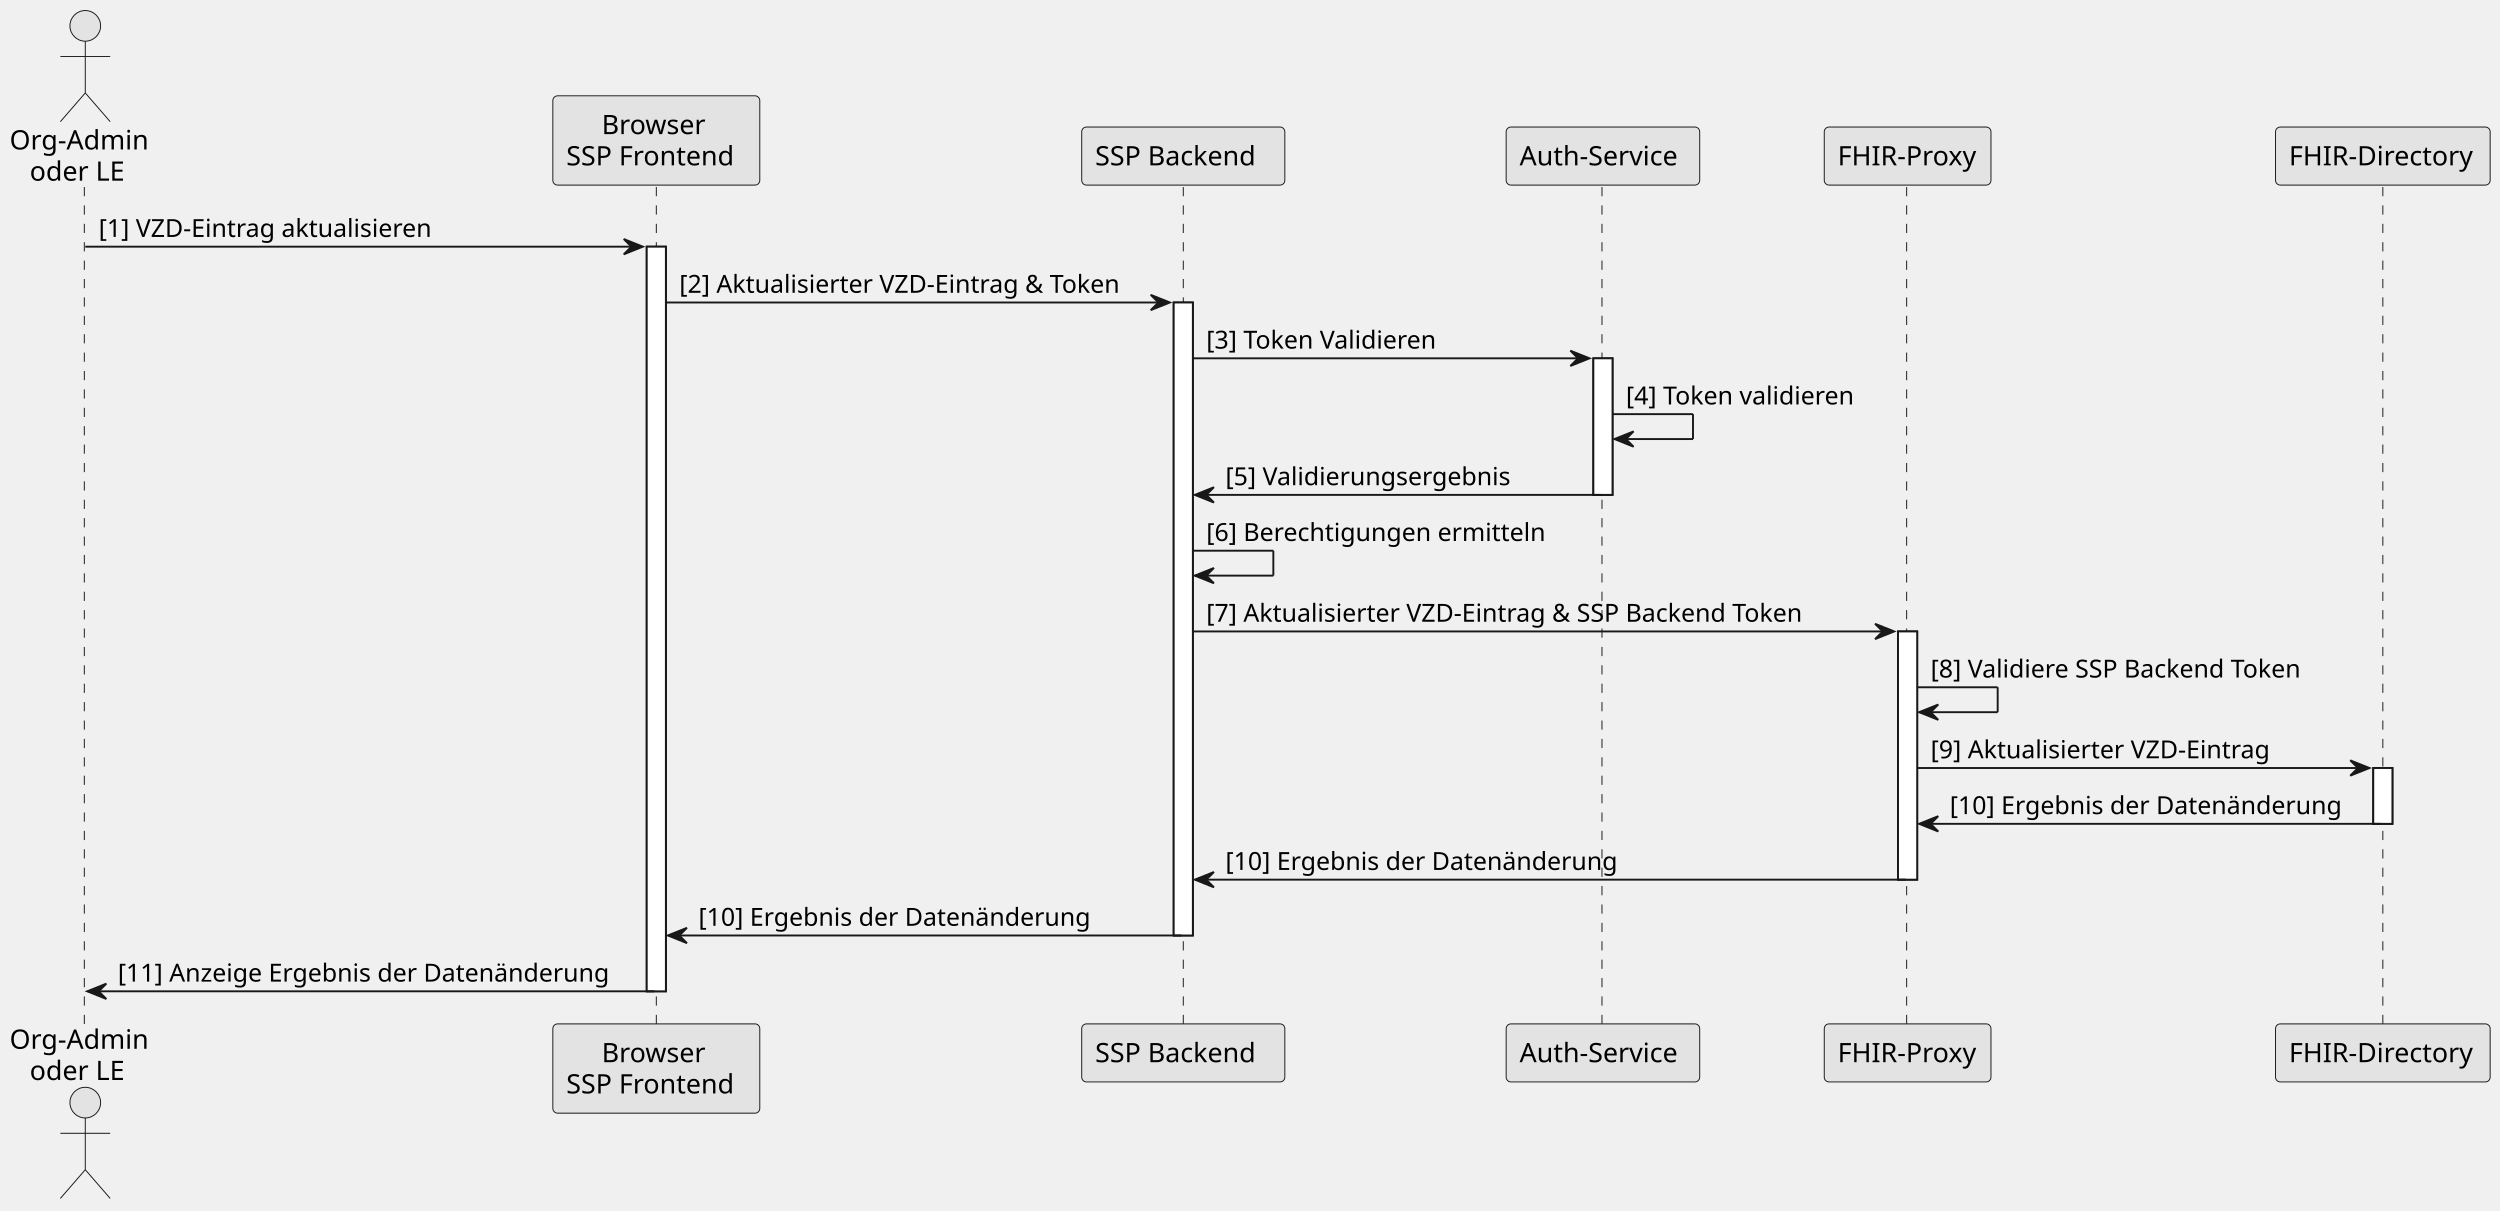
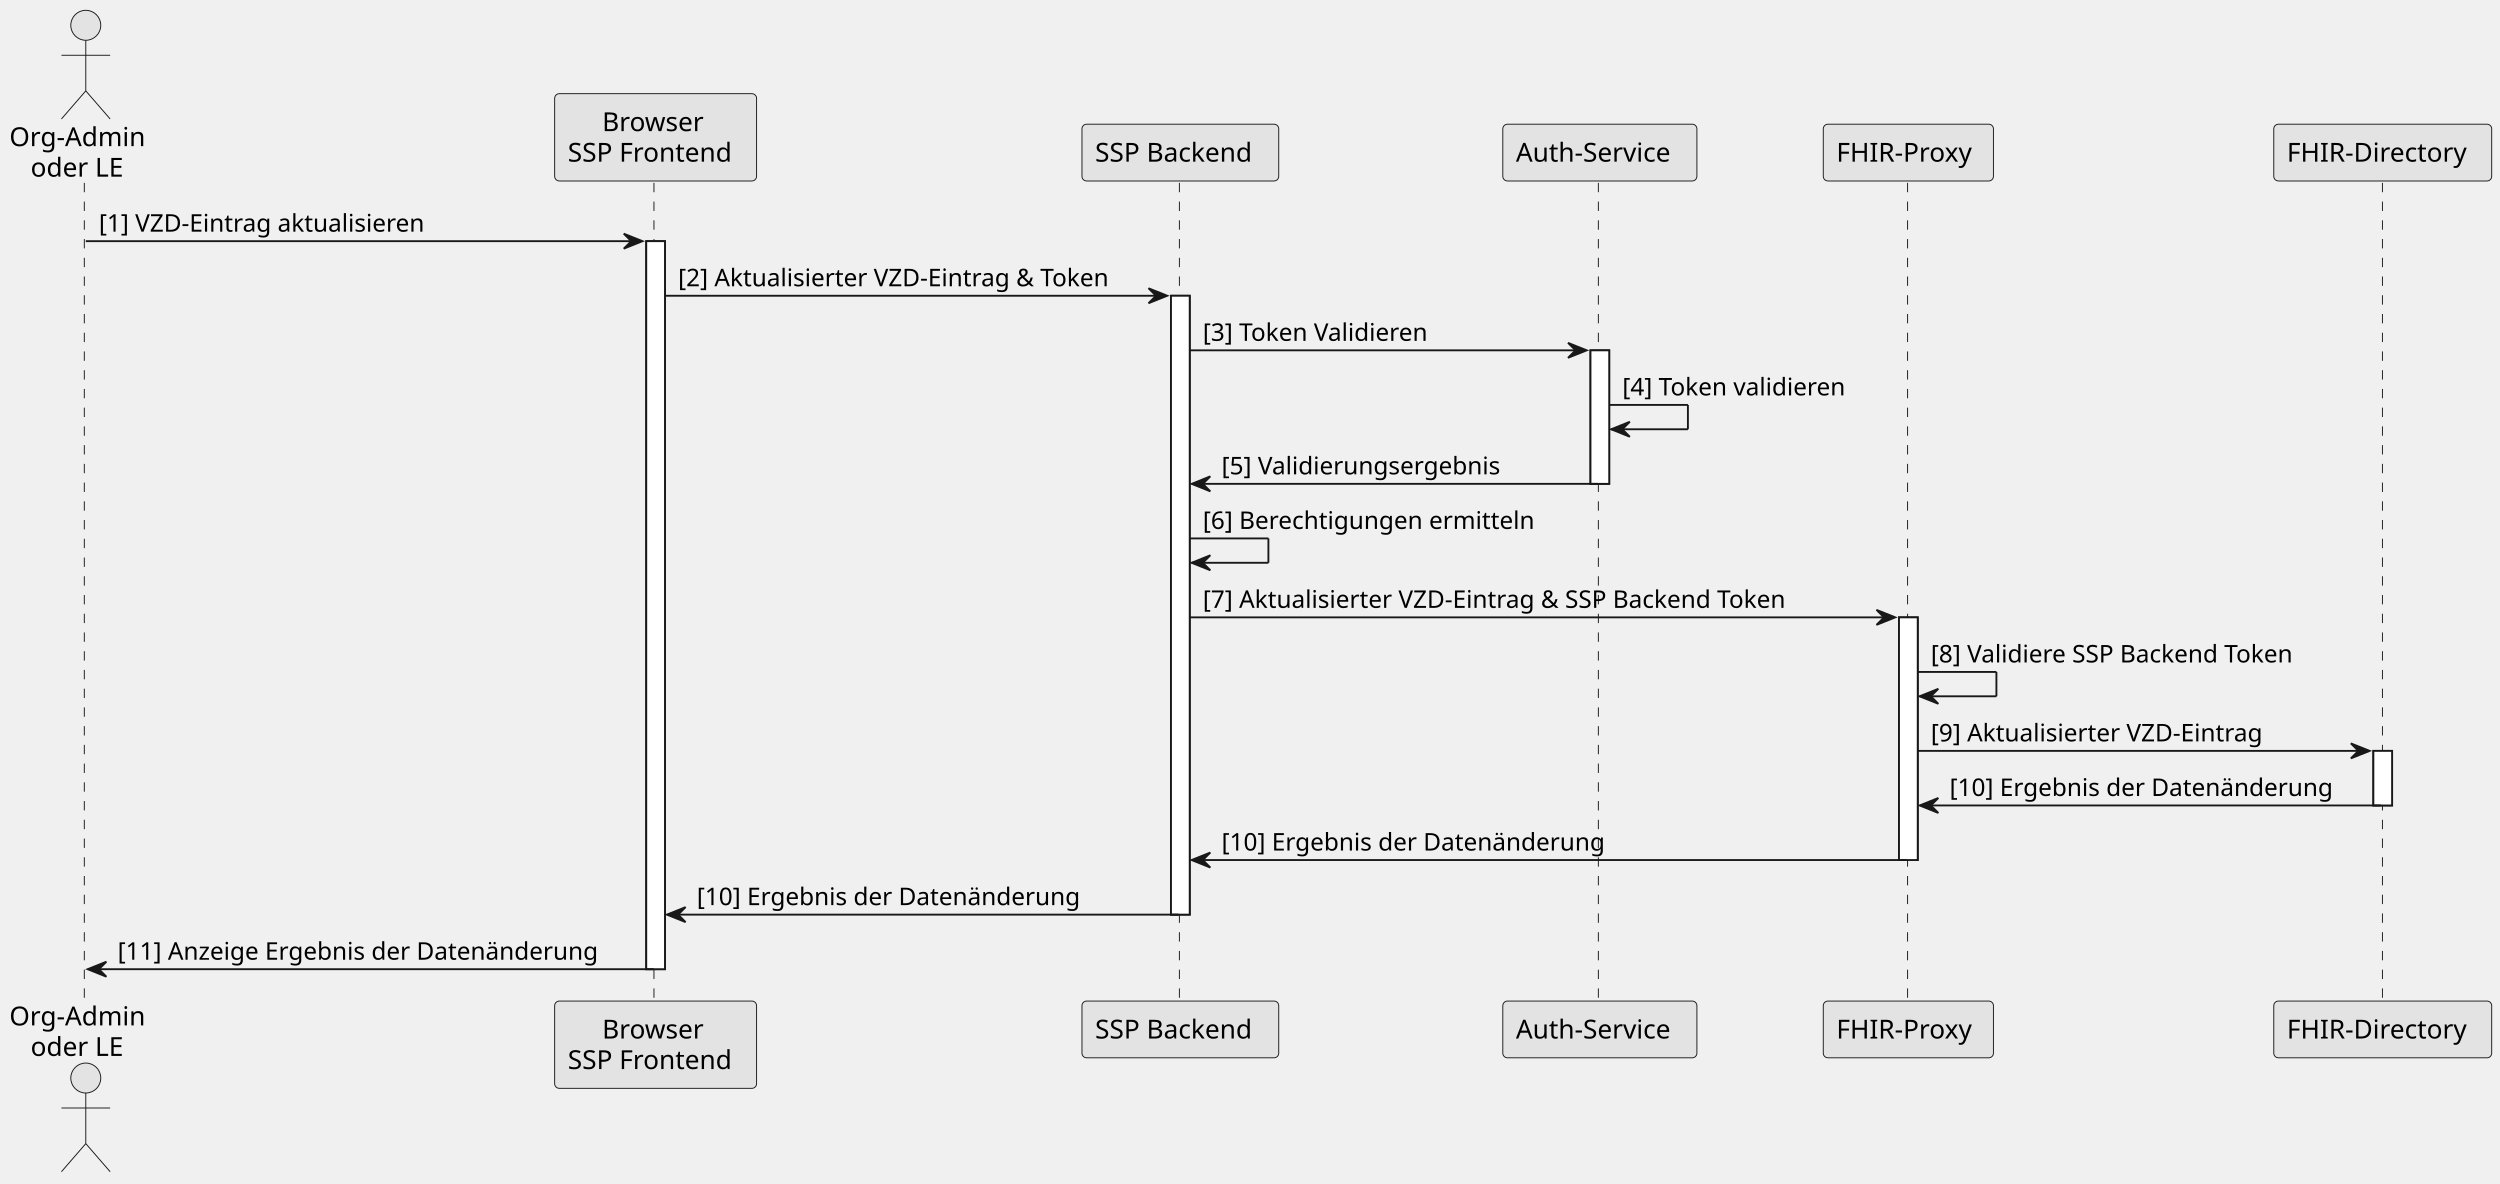
- <svg xmlns="http://www.w3.org/2000/svg" contentStyleType="text/css" height="658.333px" preserveAspectRatio="none" style="width:1359px;height:658px;background:#FFFFFF;" version="1.1" viewBox="0 0 1359 658" width="1359.375px" zoomAndPan="magnify">
+ <svg xmlns="http://www.w3.org/2000/svg" contentStyleType="text/css" data-diagram-type="SEQUENCE" height="658.333px" preserveAspectRatio="none" style="width:1390px;height:658px;background:#FFFFFF;" version="1.1" viewBox="0 0 1390 658" width="1390.625px" zoomAndPan="magnify">
  <defs />
  <g>
-     <rect fill="#FFFFFF" height="404.785" style="stroke:#181818;stroke-width:1.042;" width="10.417" x="351.562" y="134.09" />
-     <rect fill="#FFFFFF" height="344.092" style="stroke:#181818;stroke-width:1.042;" width="10.417" x="638.021" y="164.437" />
-     <rect fill="#FFFFFF" height="74.235" style="stroke:#181818;stroke-width:1.042;" width="10.417" x="866.146" y="194.784" />
-     <rect fill="#FFFFFF" height="134.928" style="stroke:#181818;stroke-width:1.042;" width="10.417" x="1031.771" y="343.254" />
-     <rect fill="#FFFFFF" height="30.347" style="stroke:#181818;stroke-width:1.042;" width="10.417" x="1290.104" y="417.489" />
-     <line style="stroke:#181818;stroke-width:0.521;stroke-dasharray:5.0,5.0;" x1="45.833" x2="45.833" y1="101.66" y2="557.625" />
-     <line style="stroke:#181818;stroke-width:0.521;stroke-dasharray:5.0,5.0;" x1="356.771" x2="356.771" y1="101.66" y2="557.625" />
-     <line style="stroke:#181818;stroke-width:0.521;stroke-dasharray:5.0,5.0;" x1="643.229" x2="643.229" y1="101.66" y2="557.625" />
-     <line style="stroke:#181818;stroke-width:0.521;stroke-dasharray:5.0,5.0;" x1="870.833" x2="870.833" y1="101.66" y2="557.625" />
-     <line style="stroke:#181818;stroke-width:0.521;stroke-dasharray:5.0,5.0;" x1="1036.458" x2="1036.458" y1="101.66" y2="557.625" />
-     <line style="stroke:#181818;stroke-width:0.521;stroke-dasharray:5.0,5.0;" x1="1295.312" x2="1295.312" y1="101.66" y2="557.625" />
-     <text fill="#000000" font-family="sans-serif" font-size="14.583" lengthAdjust="spacing" textLength="76.042" x="5.208" y="81.245">Org-Admin</text>
-     <text fill="#000000" font-family="sans-serif" font-size="14.583" lengthAdjust="spacing" textLength="54.167" x="16.146" y="98.221">oder LE</text>
-     <ellipse cx="46.354" cy="14.062" fill="#E3E3E3" rx="8.333" ry="8.333" style="stroke:#181818;stroke-width:0.521;" />
-     <path d="M46.354,22.396 L46.354,50.521 M32.812,30.729 L59.896,30.729 M46.354,50.521 L32.812,66.146 M46.354,50.521 L59.896,66.146 " fill="none" style="stroke:#181818;stroke-width:0.521;" />
-     <text fill="#000000" font-family="sans-serif" font-size="14.583" lengthAdjust="spacing" textLength="76.042" x="5.208" y="570.12">Org-Admin</text>
-     <text fill="#000000" font-family="sans-serif" font-size="14.583" lengthAdjust="spacing" textLength="54.167" x="16.146" y="587.096">oder LE</text>
-     <ellipse cx="46.354" cy="599.39" fill="#E3E3E3" rx="8.333" ry="8.333" style="stroke:#181818;stroke-width:0.521;" />
-     <path d="M46.354,607.723 L46.354,635.848 M32.812,616.056 L59.896,616.056 M46.354,635.848 L32.812,651.473 M46.354,635.848 L59.896,651.473 " fill="none" style="stroke:#181818;stroke-width:0.521;" />
-     <rect fill="#E3E3E3" height="48.535" rx="2.604" ry="2.604" style="stroke:#181818;stroke-width:0.521;" width="112.5" x="300.521" y="52.083" />
-     <text fill="#000000" font-family="sans-serif" font-size="14.583" lengthAdjust="spacing" textLength="59.375" x="327.083" y="72.912">Browser</text>
-     <text fill="#000000" font-family="sans-serif" font-size="14.583" lengthAdjust="spacing" textLength="97.917" x="307.812" y="89.888">SSP Frontend</text>
-     <rect fill="#E3E3E3" height="48.535" rx="2.604" ry="2.604" style="stroke:#181818;stroke-width:0.521;" width="112.5" x="300.521" y="556.584" />
-     <text fill="#000000" font-family="sans-serif" font-size="14.583" lengthAdjust="spacing" textLength="59.375" x="327.083" y="577.412">Browser</text>
-     <text fill="#000000" font-family="sans-serif" font-size="14.583" lengthAdjust="spacing" textLength="97.917" x="307.812" y="594.388">SSP Frontend</text>
-     <rect fill="#E3E3E3" height="31.559" rx="2.604" ry="2.604" style="stroke:#181818;stroke-width:0.521;" width="110.417" x="588.021" y="69.059" />
-     <text fill="#000000" font-family="sans-serif" font-size="14.583" lengthAdjust="spacing" textLength="95.833" x="595.312" y="89.888">SSP Backend</text>
-     <rect fill="#E3E3E3" height="31.559" rx="2.604" ry="2.604" style="stroke:#181818;stroke-width:0.521;" width="110.417" x="588.021" y="556.584" />
-     <text fill="#000000" font-family="sans-serif" font-size="14.583" lengthAdjust="spacing" textLength="95.833" x="595.312" y="577.412">SSP Backend</text>
-     <rect fill="#E3E3E3" height="31.559" rx="2.604" ry="2.604" style="stroke:#181818;stroke-width:0.521;" width="105.208" x="818.75" y="69.059" />
-     <text fill="#000000" font-family="sans-serif" font-size="14.583" lengthAdjust="spacing" textLength="90.625" x="826.042" y="89.888">Auth-Service</text>
-     <rect fill="#E3E3E3" height="31.559" rx="2.604" ry="2.604" style="stroke:#181818;stroke-width:0.521;" width="105.208" x="818.75" y="556.584" />
-     <text fill="#000000" font-family="sans-serif" font-size="14.583" lengthAdjust="spacing" textLength="90.625" x="826.042" y="577.412">Auth-Service</text>
-     <rect fill="#E3E3E3" height="31.559" rx="2.604" ry="2.604" style="stroke:#181818;stroke-width:0.521;" width="90.625" x="991.667" y="69.059" />
-     <text fill="#000000" font-family="sans-serif" font-size="14.583" lengthAdjust="spacing" textLength="76.042" x="998.958" y="89.888">FHIR-Proxy</text>
-     <rect fill="#E3E3E3" height="31.559" rx="2.604" ry="2.604" style="stroke:#181818;stroke-width:0.521;" width="90.625" x="991.667" y="556.584" />
-     <text fill="#000000" font-family="sans-serif" font-size="14.583" lengthAdjust="spacing" textLength="76.042" x="998.958" y="577.412">FHIR-Proxy</text>
-     <rect fill="#E3E3E3" height="31.559" rx="2.604" ry="2.604" style="stroke:#181818;stroke-width:0.521;" width="116.667" x="1236.979" y="69.059" />
-     <text fill="#000000" font-family="sans-serif" font-size="14.583" lengthAdjust="spacing" textLength="102.083" x="1244.271" y="89.888">FHIR-Directory</text>
-     <rect fill="#E3E3E3" height="31.559" rx="2.604" ry="2.604" style="stroke:#181818;stroke-width:0.521;" width="116.667" x="1236.979" y="556.584" />
-     <text fill="#000000" font-family="sans-serif" font-size="14.583" lengthAdjust="spacing" textLength="102.083" x="1244.271" y="577.412">FHIR-Directory</text>
-     <rect fill="#FFFFFF" height="404.785" style="stroke:#181818;stroke-width:1.042;" width="10.417" x="351.562" y="134.09" />
-     <rect fill="#FFFFFF" height="344.092" style="stroke:#181818;stroke-width:1.042;" width="10.417" x="638.021" y="164.437" />
-     <rect fill="#FFFFFF" height="74.235" style="stroke:#181818;stroke-width:1.042;" width="10.417" x="866.146" y="194.784" />
-     <rect fill="#FFFFFF" height="134.928" style="stroke:#181818;stroke-width:1.042;" width="10.417" x="1031.771" y="343.254" />
-     <rect fill="#FFFFFF" height="30.347" style="stroke:#181818;stroke-width:1.042;" width="10.417" x="1290.104" y="417.489" />
-     <polygon fill="#181818" points="339.062,129.923,349.479,134.09,339.062,138.257,343.229,134.09" style="stroke:#181818;stroke-width:1.042;" />
-     <line style="stroke:#181818;stroke-width:1.042;" x1="46.354" x2="345.312" y1="134.09" y2="134.09" />
-     <text fill="#000000" font-family="sans-serif" font-size="13.542" lengthAdjust="spacing" textLength="193.75" x="53.646" y="128.813">[1] VZD-Eintrag aktualisieren</text>
-     <polygon fill="#181818" points="625.521,160.27,635.938,164.437,625.521,168.603,629.688,164.437" style="stroke:#181818;stroke-width:1.042;" />
-     <line style="stroke:#181818;stroke-width:1.042;" x1="361.979" x2="631.771" y1="164.437" y2="164.437" />
-     <text fill="#000000" font-family="sans-serif" font-size="13.542" lengthAdjust="spacing" textLength="256.25" x="369.271" y="159.16">[2] Aktualisierter VZD-Eintrag &amp; Token</text>
-     <polygon fill="#181818" points="853.646,190.617,864.062,194.784,853.646,198.95,857.812,194.784" style="stroke:#181818;stroke-width:1.042;" />
-     <line style="stroke:#181818;stroke-width:1.042;" x1="648.438" x2="859.896" y1="194.784" y2="194.784" />
-     <text fill="#000000" font-family="sans-serif" font-size="13.542" lengthAdjust="spacing" textLength="132.292" x="655.729" y="189.506">[3] Token Validieren</text>
-     <line style="stroke:#181818;stroke-width:1.042;" x1="876.562" x2="920.312" y1="225.13" y2="225.13" />
-     <line style="stroke:#181818;stroke-width:1.042;" x1="920.312" x2="920.312" y1="225.13" y2="238.672" />
-     <line style="stroke:#181818;stroke-width:1.042;" x1="877.604" x2="920.312" y1="238.672" y2="238.672" />
-     <polygon fill="#181818" points="888.021,234.505,877.604,238.672,888.021,242.839,883.854,238.672" style="stroke:#181818;stroke-width:1.042;" />
-     <text fill="#000000" font-family="sans-serif" font-size="13.542" lengthAdjust="spacing" textLength="130.208" x="883.854" y="219.853">[4] Token validieren</text>
-     <polygon fill="#181818" points="659.896,264.852,649.479,269.019,659.896,273.185,655.729,269.019" style="stroke:#181818;stroke-width:1.042;" />
-     <line style="stroke:#181818;stroke-width:1.042;" x1="653.646" x2="870.312" y1="269.019" y2="269.019" />
-     <text fill="#000000" font-family="sans-serif" font-size="13.542" lengthAdjust="spacing" textLength="161.458" x="666.146" y="263.742">[5] Validierungsergebnis</text>
-     <line style="stroke:#181818;stroke-width:1.042;" x1="648.438" x2="692.188" y1="299.365" y2="299.365" />
-     <line style="stroke:#181818;stroke-width:1.042;" x1="692.188" x2="692.188" y1="299.365" y2="312.907" />
-     <line style="stroke:#181818;stroke-width:1.042;" x1="649.479" x2="692.188" y1="312.907" y2="312.907" />
-     <polygon fill="#181818" points="659.896,308.74,649.479,312.907,659.896,317.074,655.729,312.907" style="stroke:#181818;stroke-width:1.042;" />
-     <text fill="#000000" font-family="sans-serif" font-size="13.542" lengthAdjust="spacing" textLength="192.708" x="655.729" y="294.088">[6] Berechtigungen ermitteln</text>
-     <polygon fill="#181818" points="1019.271,339.087,1029.688,343.254,1019.271,347.42,1023.438,343.254" style="stroke:#181818;stroke-width:1.042;" />
-     <line style="stroke:#181818;stroke-width:1.042;" x1="648.438" x2="1025.521" y1="343.254" y2="343.254" />
-     <text fill="#000000" font-family="sans-serif" font-size="13.542" lengthAdjust="spacing" textLength="348.958" x="655.729" y="337.977">[7] Aktualisierter VZD-Eintrag &amp; SSP Backend Token</text>
-     <line style="stroke:#181818;stroke-width:1.042;" x1="1042.188" x2="1085.938" y1="373.6" y2="373.6" />
-     <line style="stroke:#181818;stroke-width:1.042;" x1="1085.938" x2="1085.938" y1="373.6" y2="387.142" />
-     <line style="stroke:#181818;stroke-width:1.042;" x1="1043.229" x2="1085.938" y1="387.142" y2="387.142" />
-     <polygon fill="#181818" points="1053.646,382.975,1043.229,387.142,1053.646,391.309,1049.479,387.142" style="stroke:#181818;stroke-width:1.042;" />
-     <text fill="#000000" font-family="sans-serif" font-size="13.542" lengthAdjust="spacing" textLength="216.667" x="1049.479" y="368.323">[8] Validiere SSP Backend Token</text>
-     <polygon fill="#181818" points="1277.604,413.322,1288.021,417.489,1277.604,421.655,1281.771,417.489" style="stroke:#181818;stroke-width:1.042;" />
-     <line style="stroke:#181818;stroke-width:1.042;" x1="1042.188" x2="1283.854" y1="417.489" y2="417.489" />
-     <text fill="#000000" font-family="sans-serif" font-size="13.542" lengthAdjust="spacing" textLength="196.875" x="1049.479" y="412.212">[9] Aktualisierter VZD-Eintrag</text>
-     <polygon fill="#181818" points="1053.646,443.669,1043.229,447.835,1053.646,452.002,1049.479,447.835" style="stroke:#181818;stroke-width:1.042;" />
-     <line style="stroke:#181818;stroke-width:1.042;" x1="1047.396" x2="1294.271" y1="447.835" y2="447.835" />
-     <text fill="#000000" font-family="sans-serif" font-size="13.542" lengthAdjust="spacing" textLength="222.917" x="1059.896" y="442.558">[10] Ergebnis der Datenänderung</text>
-     <polygon fill="#181818" points="659.896,474.015,649.479,478.182,659.896,482.349,655.729,478.182" style="stroke:#181818;stroke-width:1.042;" />
-     <line style="stroke:#181818;stroke-width:1.042;" x1="653.646" x2="1035.938" y1="478.182" y2="478.182" />
-     <text fill="#000000" font-family="sans-serif" font-size="13.542" lengthAdjust="spacing" textLength="222.917" x="666.146" y="472.905">[10] Ergebnis der Datenänderung</text>
-     <polygon fill="#181818" points="373.438,504.362,363.021,508.529,373.438,512.695,369.271,508.529" style="stroke:#181818;stroke-width:1.042;" />
-     <line style="stroke:#181818;stroke-width:1.042;" x1="367.188" x2="642.188" y1="508.529" y2="508.529" />
-     <text fill="#000000" font-family="sans-serif" font-size="13.542" lengthAdjust="spacing" textLength="222.917" x="379.688" y="503.252">[10] Ergebnis der Datenänderung</text>
-     <polygon fill="#181818" points="57.812,534.709,47.396,538.875,57.812,543.042,53.646,538.875" style="stroke:#181818;stroke-width:1.042;" />
-     <line style="stroke:#181818;stroke-width:1.042;" x1="51.562" x2="355.729" y1="538.875" y2="538.875" />
-     <text fill="#000000" font-family="sans-serif" font-size="13.542" lengthAdjust="spacing" textLength="280.208" x="64.062" y="533.598">[11] Anzeige Ergebnis der Datenänderung</text>
+     <g>
+       <rect fill="#FFFFFF" height="404.785" style="stroke:#181818;stroke-width:1.042;" width="10.417" x="359.313" y="134.09" />
+     </g>
+     <g>
+       <rect fill="#FFFFFF" height="344.092" style="stroke:#181818;stroke-width:1.042;" width="10.417" x="651.065" y="164.437" />
+     </g>
+     <g>
+       <rect fill="#FFFFFF" height="74.235" style="stroke:#181818;stroke-width:1.042;" width="10.417" x="884.31" y="194.784" />
+     </g>
+     <g>
+       <rect fill="#FFFFFF" height="134.928" style="stroke:#181818;stroke-width:1.042;" width="10.417" x="1055.838" y="343.254" />
+     </g>
+     <g>
+       <rect fill="#FFFFFF" height="30.347" style="stroke:#181818;stroke-width:1.042;" width="10.417" x="1319.592" y="417.489" />
+     </g>
+     <g>
+       <rect fill="#000000" fill-opacity="0" height="455.965" width="8.333" x="43.53" y="101.66" />
+       <line style="stroke:#181818;stroke-width:0.521;stroke-dasharray:5.208,5.208;" x1="46.875" x2="46.875" y1="101.66" y2="557.625" />
+     </g>
+     <g>
+       <rect fill="#000000" fill-opacity="0" height="455.965" width="8.333" x="360.355" y="101.66" />
+       <line style="stroke:#181818;stroke-width:0.521;stroke-dasharray:5.208,5.208;" x1="363.597" x2="363.597" y1="101.66" y2="557.625" />
+     </g>
+     <g>
+       <rect fill="#000000" fill-opacity="0" height="455.965" width="8.333" x="652.107" y="101.66" />
+       <line style="stroke:#181818;stroke-width:0.521;stroke-dasharray:5.208,5.208;" x1="655.738" x2="655.738" y1="101.66" y2="557.625" />
+     </g>
+     <g>
+       <rect fill="#000000" fill-opacity="0" height="455.965" width="8.333" x="885.352" y="101.66" />
+       <line style="stroke:#181818;stroke-width:0.521;stroke-dasharray:5.208,5.208;" x1="888.683" x2="888.683" y1="101.66" y2="557.625" />
+     </g>
+     <g>
+       <rect fill="#000000" fill-opacity="0" height="455.965" width="8.333" x="1056.88" y="101.66" />
+       <line style="stroke:#181818;stroke-width:0.521;stroke-dasharray:5.208,5.208;" x1="1060.618" x2="1060.618" y1="101.66" y2="557.625" />
+     </g>
+     <g>
+       <rect fill="#000000" fill-opacity="0" height="455.965" width="8.333" x="1320.633" y="101.66" />
+       <line style="stroke:#181818;stroke-width:0.521;stroke-dasharray:5.208,5.208;" x1="1324.633" x2="1324.633" y1="101.66" y2="557.625" />
+     </g>
+     <g class="participant participant-head" data-participant="o">
+       <text fill="#000000" font-family="sans-serif" font-size="14.583" lengthAdjust="spacing" textLength="78.727" x="5.208" y="81.245">Org-Admin</text>
+       <text fill="#000000" font-family="sans-serif" font-size="14.583" lengthAdjust="spacing" textLength="55.122" x="17.011" y="98.221">oder LE</text>
+       <ellipse cx="47.697" cy="14.062" fill="#E3E3E3" rx="8.333" ry="8.333" style="stroke:#181818;stroke-width:0.521;" />
+       <path d="M47.697,22.396 L47.697,50.521 M34.155,30.729 L61.239,30.729 M47.697,50.521 L34.155,66.146 M47.697,50.521 L61.239,66.146" fill="none" style="stroke:#181818;stroke-width:0.521;" />
+     </g>
+     <g class="participant participant-tail" data-participant="o">
+       <text fill="#000000" font-family="sans-serif" font-size="14.583" lengthAdjust="spacing" textLength="78.727" x="5.208" y="570.12">Org-Admin</text>
+       <text fill="#000000" font-family="sans-serif" font-size="14.583" lengthAdjust="spacing" textLength="55.122" x="17.011" y="587.096">oder LE</text>
+       <ellipse cx="47.697" cy="599.39" fill="#E3E3E3" rx="8.333" ry="8.333" style="stroke:#181818;stroke-width:0.521;" />
+       <path d="M47.697,607.723 L47.697,635.848 M34.155,616.056 L61.239,616.056 M47.697,635.848 L34.155,651.473 M47.697,635.848 L61.239,651.473" fill="none" style="stroke:#181818;stroke-width:0.521;" />
+     </g>
+     <g class="participant participant-head" data-participant="cl">
+       <rect fill="#E3E3E3" height="48.535" rx="2.604" ry="2.604" style="stroke:#181818;stroke-width:0.521;" width="112.266" x="308.389" y="52.083" />
+       <text fill="#000000" font-family="sans-serif" font-size="14.583" lengthAdjust="spacing" textLength="59.416" x="334.814" y="72.912">Browser</text>
+       <text fill="#000000" font-family="sans-serif" font-size="14.583" lengthAdjust="spacing" textLength="97.683" x="315.68" y="89.888">SSP Frontend</text>
+     </g>
+     <g class="participant participant-tail" data-participant="cl">
+       <rect fill="#E3E3E3" height="48.535" rx="2.604" ry="2.604" style="stroke:#181818;stroke-width:0.521;" width="112.266" x="308.389" y="556.584" />
+       <text fill="#000000" font-family="sans-serif" font-size="14.583" lengthAdjust="spacing" textLength="59.416" x="334.814" y="577.412">Browser</text>
+       <text fill="#000000" font-family="sans-serif" font-size="14.583" lengthAdjust="spacing" textLength="97.683" x="315.68" y="594.388">SSP Frontend</text>
+     </g>
+     <g class="participant participant-head" data-participant="be">
+       <rect fill="#E3E3E3" height="31.559" rx="2.604" ry="2.604" style="stroke:#181818;stroke-width:0.521;" width="109.403" x="601.572" y="69.059" />
+       <text fill="#000000" font-family="sans-serif" font-size="14.583" lengthAdjust="spacing" textLength="94.82" x="608.863" y="89.888">SSP Backend</text>
+     </g>
+     <g class="participant participant-tail" data-participant="be">
+       <rect fill="#E3E3E3" height="31.559" rx="2.604" ry="2.604" style="stroke:#181818;stroke-width:0.521;" width="109.403" x="601.572" y="556.584" />
+       <text fill="#000000" font-family="sans-serif" font-size="14.583" lengthAdjust="spacing" textLength="94.82" x="608.863" y="577.412">SSP Backend</text>
+     </g>
+     <g class="participant participant-head" data-participant="au">
+       <rect fill="#E3E3E3" height="31.559" rx="2.604" ry="2.604" style="stroke:#181818;stroke-width:0.521;" width="107.922" x="835.558" y="69.059" />
+       <text fill="#000000" font-family="sans-serif" font-size="14.583" lengthAdjust="spacing" textLength="93.339" x="842.849" y="89.888">Auth-Service</text>
+     </g>
+     <g class="participant participant-tail" data-participant="au">
+       <rect fill="#E3E3E3" height="31.559" rx="2.604" ry="2.604" style="stroke:#181818;stroke-width:0.521;" width="107.922" x="835.558" y="556.584" />
+       <text fill="#000000" font-family="sans-serif" font-size="14.583" lengthAdjust="spacing" textLength="93.339" x="842.849" y="577.412">Auth-Service</text>
+     </g>
+     <g class="participant participant-head" data-participant="fp">
+       <rect fill="#E3E3E3" height="31.559" rx="2.604" ry="2.604" style="stroke:#181818;stroke-width:0.521;" width="94.606" x="1013.743" y="69.059" />
+       <text fill="#000000" font-family="sans-serif" font-size="14.583" lengthAdjust="spacing" textLength="80.023" x="1021.035" y="89.888">FHIR-Proxy</text>
+     </g>
+     <g class="participant participant-tail" data-participant="fp">
+       <rect fill="#E3E3E3" height="31.559" rx="2.604" ry="2.604" style="stroke:#181818;stroke-width:0.521;" width="94.606" x="1013.743" y="556.584" />
+       <text fill="#000000" font-family="sans-serif" font-size="14.583" lengthAdjust="spacing" textLength="80.023" x="1021.035" y="577.412">FHIR-Proxy</text>
+     </g>
+     <g class="participant participant-head" data-participant="fd">
+       <rect fill="#E3E3E3" height="31.559" rx="2.604" ry="2.604" style="stroke:#181818;stroke-width:0.521;" width="121.167" x="1264.217" y="69.059" />
+       <text fill="#000000" font-family="sans-serif" font-size="14.583" lengthAdjust="spacing" textLength="106.584" x="1271.508" y="89.888">FHIR-Directory</text>
+     </g>
+     <g class="participant participant-tail" data-participant="fd">
+       <rect fill="#E3E3E3" height="31.559" rx="2.604" ry="2.604" style="stroke:#181818;stroke-width:0.521;" width="121.167" x="1264.217" y="556.584" />
+       <text fill="#000000" font-family="sans-serif" font-size="14.583" lengthAdjust="spacing" textLength="106.584" x="1271.508" y="577.412">FHIR-Directory</text>
+     </g>
+     <g>
+       <rect fill="#FFFFFF" height="404.785" style="stroke:#181818;stroke-width:1.042;" width="10.417" x="359.313" y="134.09" />
+     </g>
+     <g>
+       <rect fill="#FFFFFF" height="344.092" style="stroke:#181818;stroke-width:1.042;" width="10.417" x="651.065" y="164.437" />
+     </g>
+     <g>
+       <rect fill="#FFFFFF" height="74.235" style="stroke:#181818;stroke-width:1.042;" width="10.417" x="884.31" y="194.784" />
+     </g>
+     <g>
+       <rect fill="#FFFFFF" height="134.928" style="stroke:#181818;stroke-width:1.042;" width="10.417" x="1055.838" y="343.254" />
+     </g>
+     <g>
+       <rect fill="#FFFFFF" height="30.347" style="stroke:#181818;stroke-width:1.042;" width="10.417" x="1319.592" y="417.489" />
+     </g>
+     <g class="message" data-participant-1="o" data-participant-2="cl">
+       <polygon fill="#181818" points="346.813,129.923,357.23,134.09,346.813,138.257,350.98,134.09" style="stroke:#181818;stroke-width:1.042;" />
+       <line style="stroke:#181818;stroke-width:1.042;" x1="47.697" x2="353.063" y1="134.09" y2="134.09" />
+       <text fill="#000000" font-family="sans-serif" font-size="13.542" lengthAdjust="spacing" textLength="197.802" x="54.989" y="128.813">[1] VZD-Eintrag aktualisieren</text>
+     </g>
+     <g class="message" data-participant-1="cl" data-participant-2="be">
+       <polygon fill="#181818" points="638.565,160.27,648.982,164.437,638.565,168.603,642.732,164.437" style="stroke:#181818;stroke-width:1.042;" />
+       <line style="stroke:#181818;stroke-width:1.042;" x1="369.73" x2="644.815" y1="164.437" y2="164.437" />
+       <text fill="#000000" font-family="sans-serif" font-size="13.542" lengthAdjust="spacing" textLength="261.543" x="377.022" y="159.16">[2] Aktualisierter VZD-Eintrag &amp; Token</text>
+     </g>
+     <g class="message" data-participant-1="be" data-participant-2="au">
+       <polygon fill="#181818" points="871.81,190.617,882.227,194.784,871.81,198.95,875.977,194.784" style="stroke:#181818;stroke-width:1.042;" />
+       <line style="stroke:#181818;stroke-width:1.042;" x1="661.482" x2="878.06" y1="194.784" y2="194.784" />
+       <text fill="#000000" font-family="sans-serif" font-size="13.542" lengthAdjust="spacing" textLength="137.361" x="668.773" y="189.506">[3] Token Validieren</text>
+     </g>
+     <g class="message" data-participant-1="au" data-participant-2="au">
+       <line style="stroke:#181818;stroke-width:1.042;" x1="894.727" x2="938.477" y1="225.13" y2="225.13" />
+       <line style="stroke:#181818;stroke-width:1.042;" x1="938.477" x2="938.477" y1="225.13" y2="238.672" />
+       <line style="stroke:#181818;stroke-width:1.042;" x1="895.769" x2="938.477" y1="238.672" y2="238.672" />
+       <polygon fill="#181818" points="906.185,234.505,895.769,238.672,906.185,242.839,902.019,238.672" style="stroke:#181818;stroke-width:1.042;" />
+       <text fill="#000000" font-family="sans-serif" font-size="13.542" lengthAdjust="spacing" textLength="136.111" x="902.019" y="219.853">[4] Token validieren</text>
+     </g>
+     <g class="message" data-participant-1="au" data-participant-2="be">
+       <polygon fill="#181818" points="672.94,264.852,662.523,269.019,672.94,273.185,668.773,269.019" style="stroke:#181818;stroke-width:1.042;" />
+       <line style="stroke:#181818;stroke-width:1.042;" x1="666.69" x2="888.477" y1="269.019" y2="269.019" />
+       <text fill="#000000" font-family="sans-serif" font-size="13.542" lengthAdjust="spacing" textLength="166.467" x="679.19" y="263.742">[5] Validierungsergebnis</text>
+     </g>
+     <g class="message" data-participant-1="be" data-participant-2="be">
+       <line style="stroke:#181818;stroke-width:1.042;" x1="661.482" x2="705.232" y1="299.365" y2="299.365" />
+       <line style="stroke:#181818;stroke-width:1.042;" x1="705.232" x2="705.232" y1="299.365" y2="312.907" />
+       <line style="stroke:#181818;stroke-width:1.042;" x1="662.523" x2="705.232" y1="312.907" y2="312.907" />
+       <polygon fill="#181818" points="672.94,308.74,662.523,312.907,672.94,317.074,668.773,312.907" style="stroke:#181818;stroke-width:1.042;" />
+       <text fill="#000000" font-family="sans-serif" font-size="13.542" lengthAdjust="spacing" textLength="197.829" x="668.773" y="294.088">[6] Berechtigungen ermitteln</text>
+     </g>
+     <g class="message" data-participant-1="be" data-participant-2="fp">
+       <polygon fill="#181818" points="1043.338,339.087,1053.755,343.254,1043.338,347.42,1047.505,343.254" style="stroke:#181818;stroke-width:1.042;" />
+       <line style="stroke:#181818;stroke-width:1.042;" x1="661.482" x2="1049.588" y1="343.254" y2="343.254" />
+       <text fill="#000000" font-family="sans-serif" font-size="13.542" lengthAdjust="spacing" textLength="353.895" x="668.773" y="337.977">[7] Aktualisierter VZD-Eintrag &amp; SSP Backend Token</text>
+     </g>
+     <g class="message" data-participant-1="fp" data-participant-2="fp">
+       <line style="stroke:#181818;stroke-width:1.042;" x1="1066.255" x2="1110.005" y1="373.6" y2="373.6" />
+       <line style="stroke:#181818;stroke-width:1.042;" x1="1110.005" x2="1110.005" y1="373.6" y2="387.142" />
+       <line style="stroke:#181818;stroke-width:1.042;" x1="1067.296" x2="1110.005" y1="387.142" y2="387.142" />
+       <polygon fill="#181818" points="1077.713,382.975,1067.296,387.142,1077.713,391.309,1073.546,387.142" style="stroke:#181818;stroke-width:1.042;" />
+       <text fill="#000000" font-family="sans-serif" font-size="13.542" lengthAdjust="spacing" textLength="221.13" x="1073.546" y="368.323">[8] Validiere SSP Backend Token</text>
+     </g>
+     <g class="message" data-participant-1="fp" data-participant-2="fd">
+       <polygon fill="#181818" points="1307.092,413.322,1317.508,417.489,1307.092,421.655,1311.258,417.489" style="stroke:#181818;stroke-width:1.042;" />
+       <line style="stroke:#181818;stroke-width:1.042;" x1="1066.255" x2="1313.342" y1="417.489" y2="417.489" />
+       <text fill="#000000" font-family="sans-serif" font-size="13.542" lengthAdjust="spacing" textLength="201.062" x="1073.546" y="412.212">[9] Aktualisierter VZD-Eintrag</text>
+     </g>
+     <g class="message" data-participant-1="fd" data-participant-2="fp">
+       <polygon fill="#181818" points="1077.713,443.669,1067.296,447.835,1077.713,452.002,1073.546,447.835" style="stroke:#181818;stroke-width:1.042;" />
+       <line style="stroke:#181818;stroke-width:1.042;" x1="1071.463" x2="1323.758" y1="447.835" y2="447.835" />
+       <text fill="#000000" font-family="sans-serif" font-size="13.542" lengthAdjust="spacing" textLength="228.337" x="1083.963" y="442.558">[10] Ergebnis der Datenänderung</text>
+     </g>
+     <g class="message" data-participant-1="fp" data-participant-2="be">
+       <polygon fill="#181818" points="672.94,474.015,662.523,478.182,672.94,482.349,668.773,478.182" style="stroke:#181818;stroke-width:1.042;" />
+       <line style="stroke:#181818;stroke-width:1.042;" x1="666.69" x2="1060.005" y1="478.182" y2="478.182" />
+       <text fill="#000000" font-family="sans-serif" font-size="13.542" lengthAdjust="spacing" textLength="228.337" x="679.19" y="472.905">[10] Ergebnis der Datenänderung</text>
+     </g>
+     <g class="message" data-participant-1="be" data-participant-2="cl">
+       <polygon fill="#181818" points="381.188,504.362,370.772,508.529,381.188,512.695,377.022,508.529" style="stroke:#181818;stroke-width:1.042;" />
+       <line style="stroke:#181818;stroke-width:1.042;" x1="374.938" x2="655.232" y1="508.529" y2="508.529" />
+       <text fill="#000000" font-family="sans-serif" font-size="13.542" lengthAdjust="spacing" textLength="228.337" x="387.438" y="503.252">[10] Ergebnis der Datenänderung</text>
+     </g>
+     <g class="message" data-participant-1="cl" data-participant-2="o">
+       <polygon fill="#181818" points="59.155,534.709,48.739,538.875,59.155,543.042,54.989,538.875" style="stroke:#181818;stroke-width:1.042;" />
+       <line style="stroke:#181818;stroke-width:1.042;" x1="52.905" x2="363.48" y1="538.875" y2="538.875" />
+       <text fill="#000000" font-family="sans-serif" font-size="13.542" lengthAdjust="spacing" textLength="286.616" x="65.405" y="533.598">[11] Anzeige Ergebnis der Datenänderung</text>
+     </g>
  </g>
</svg>
